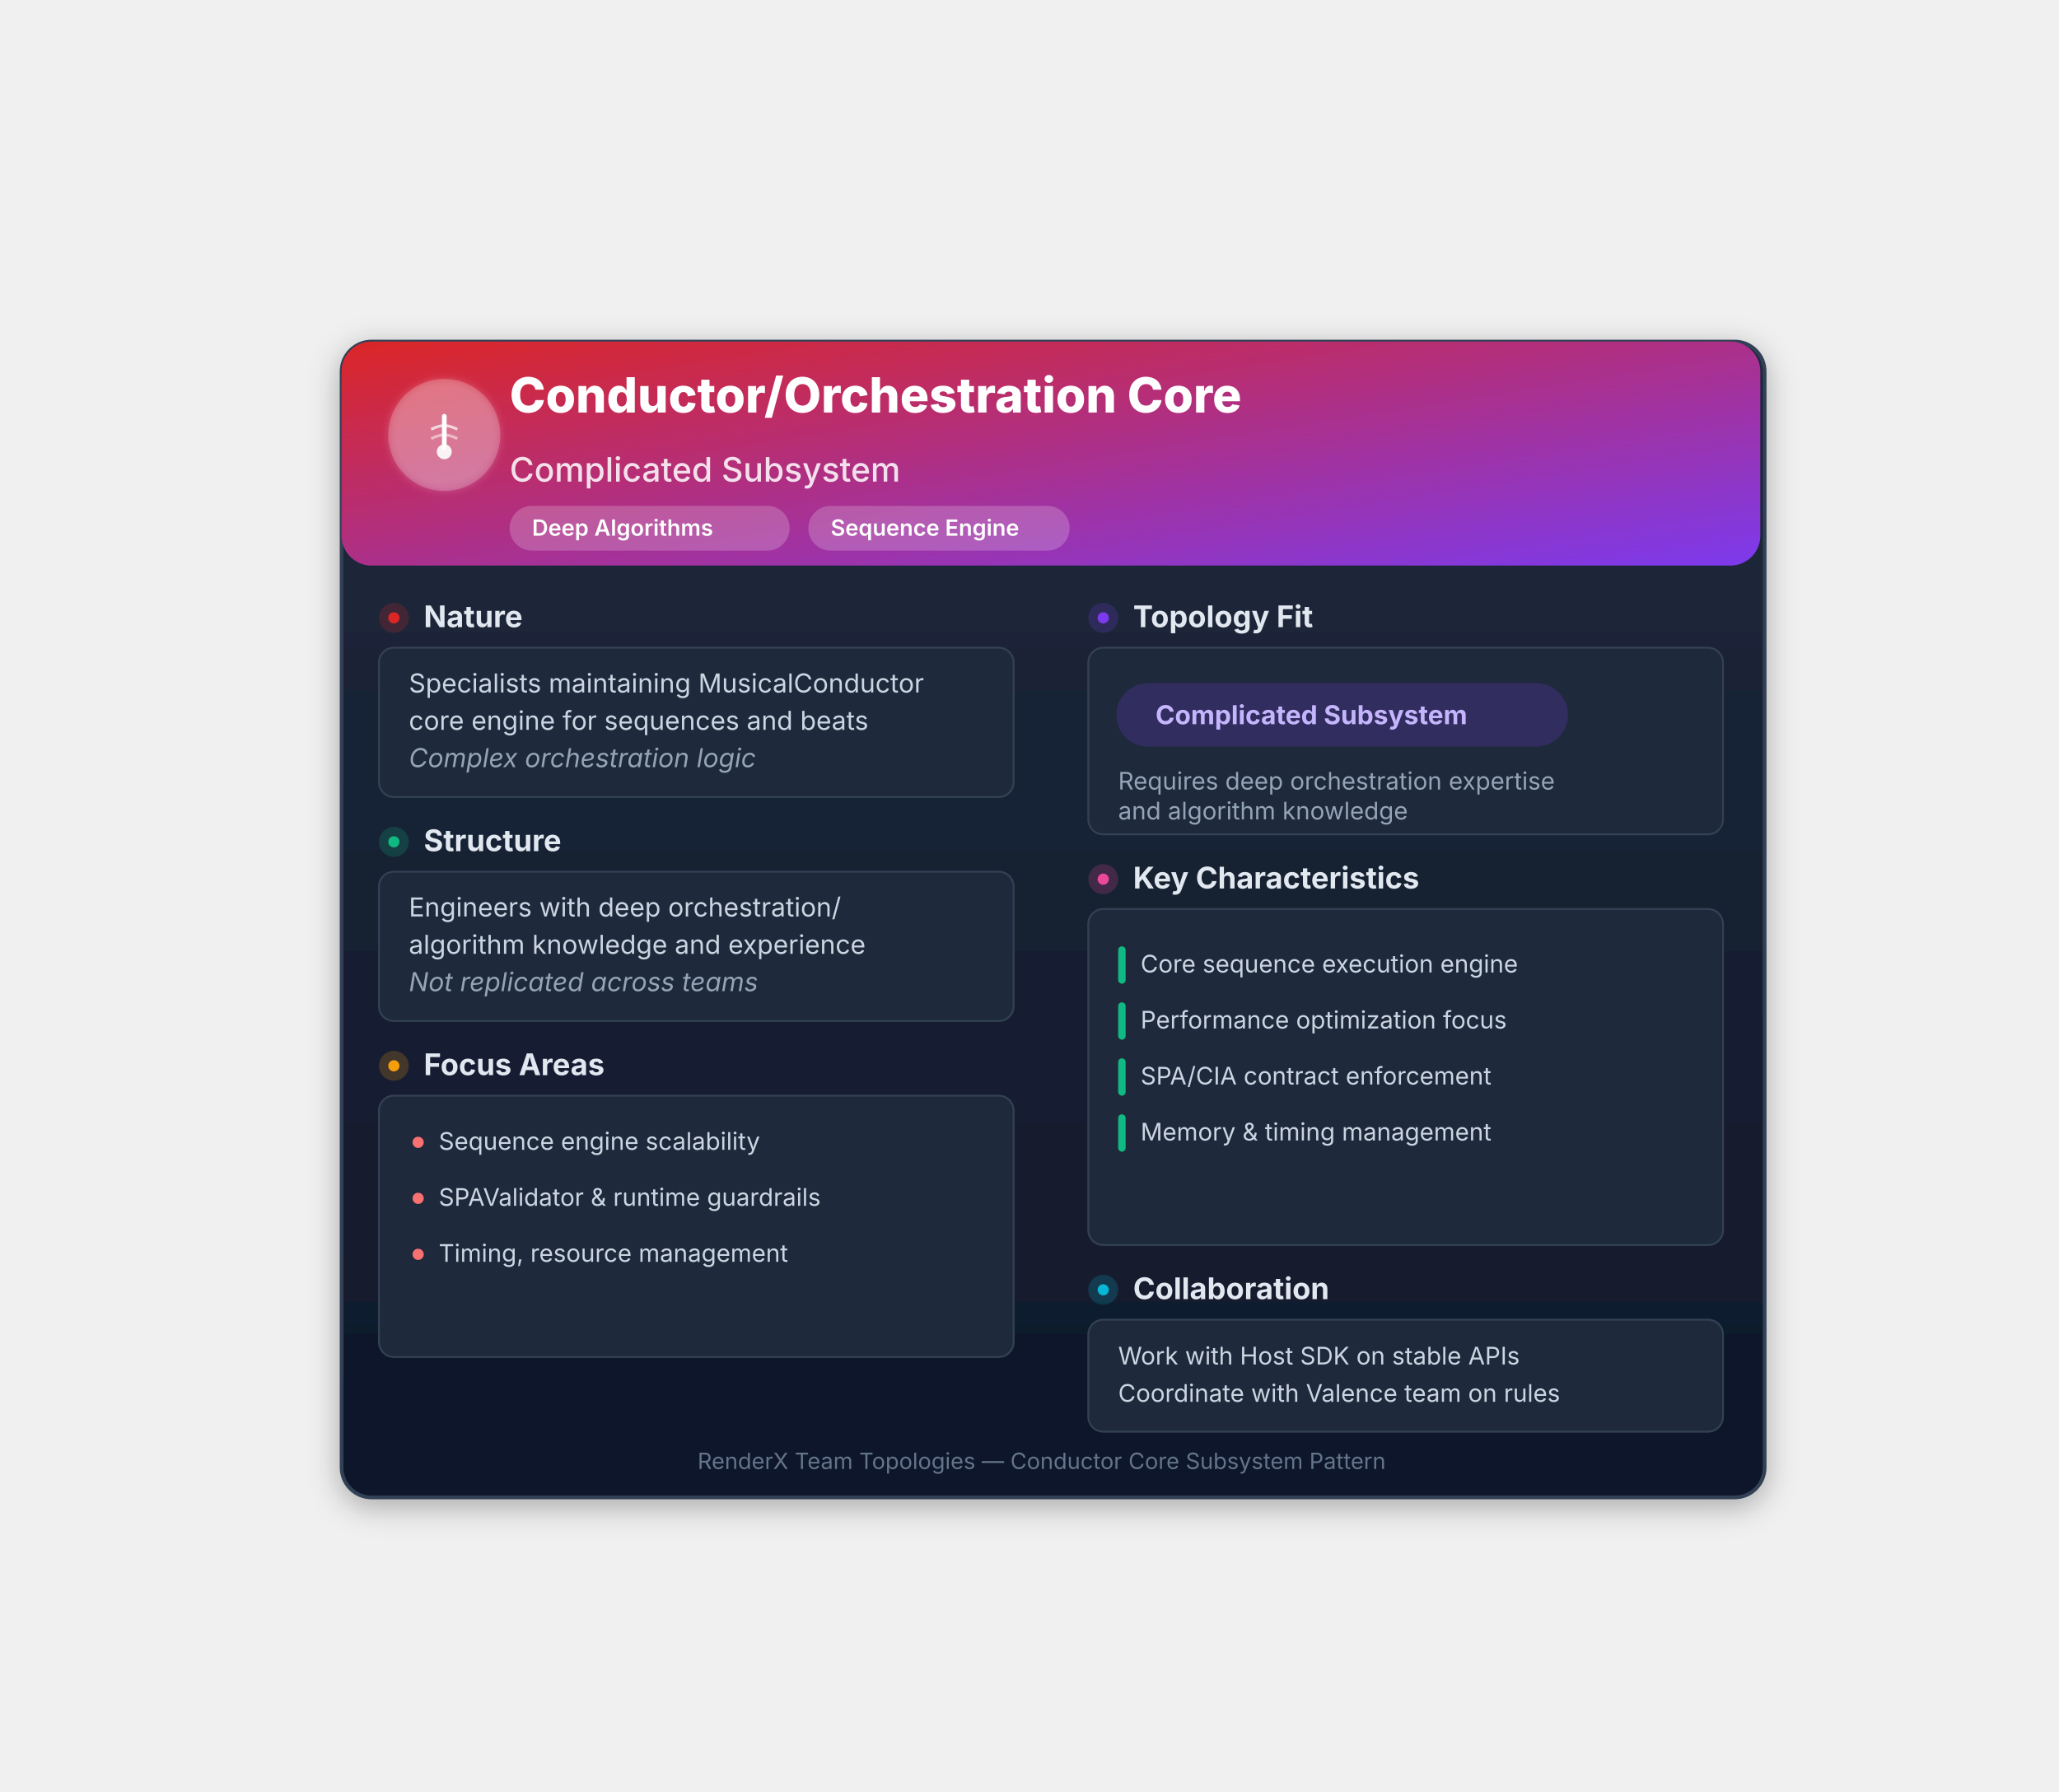
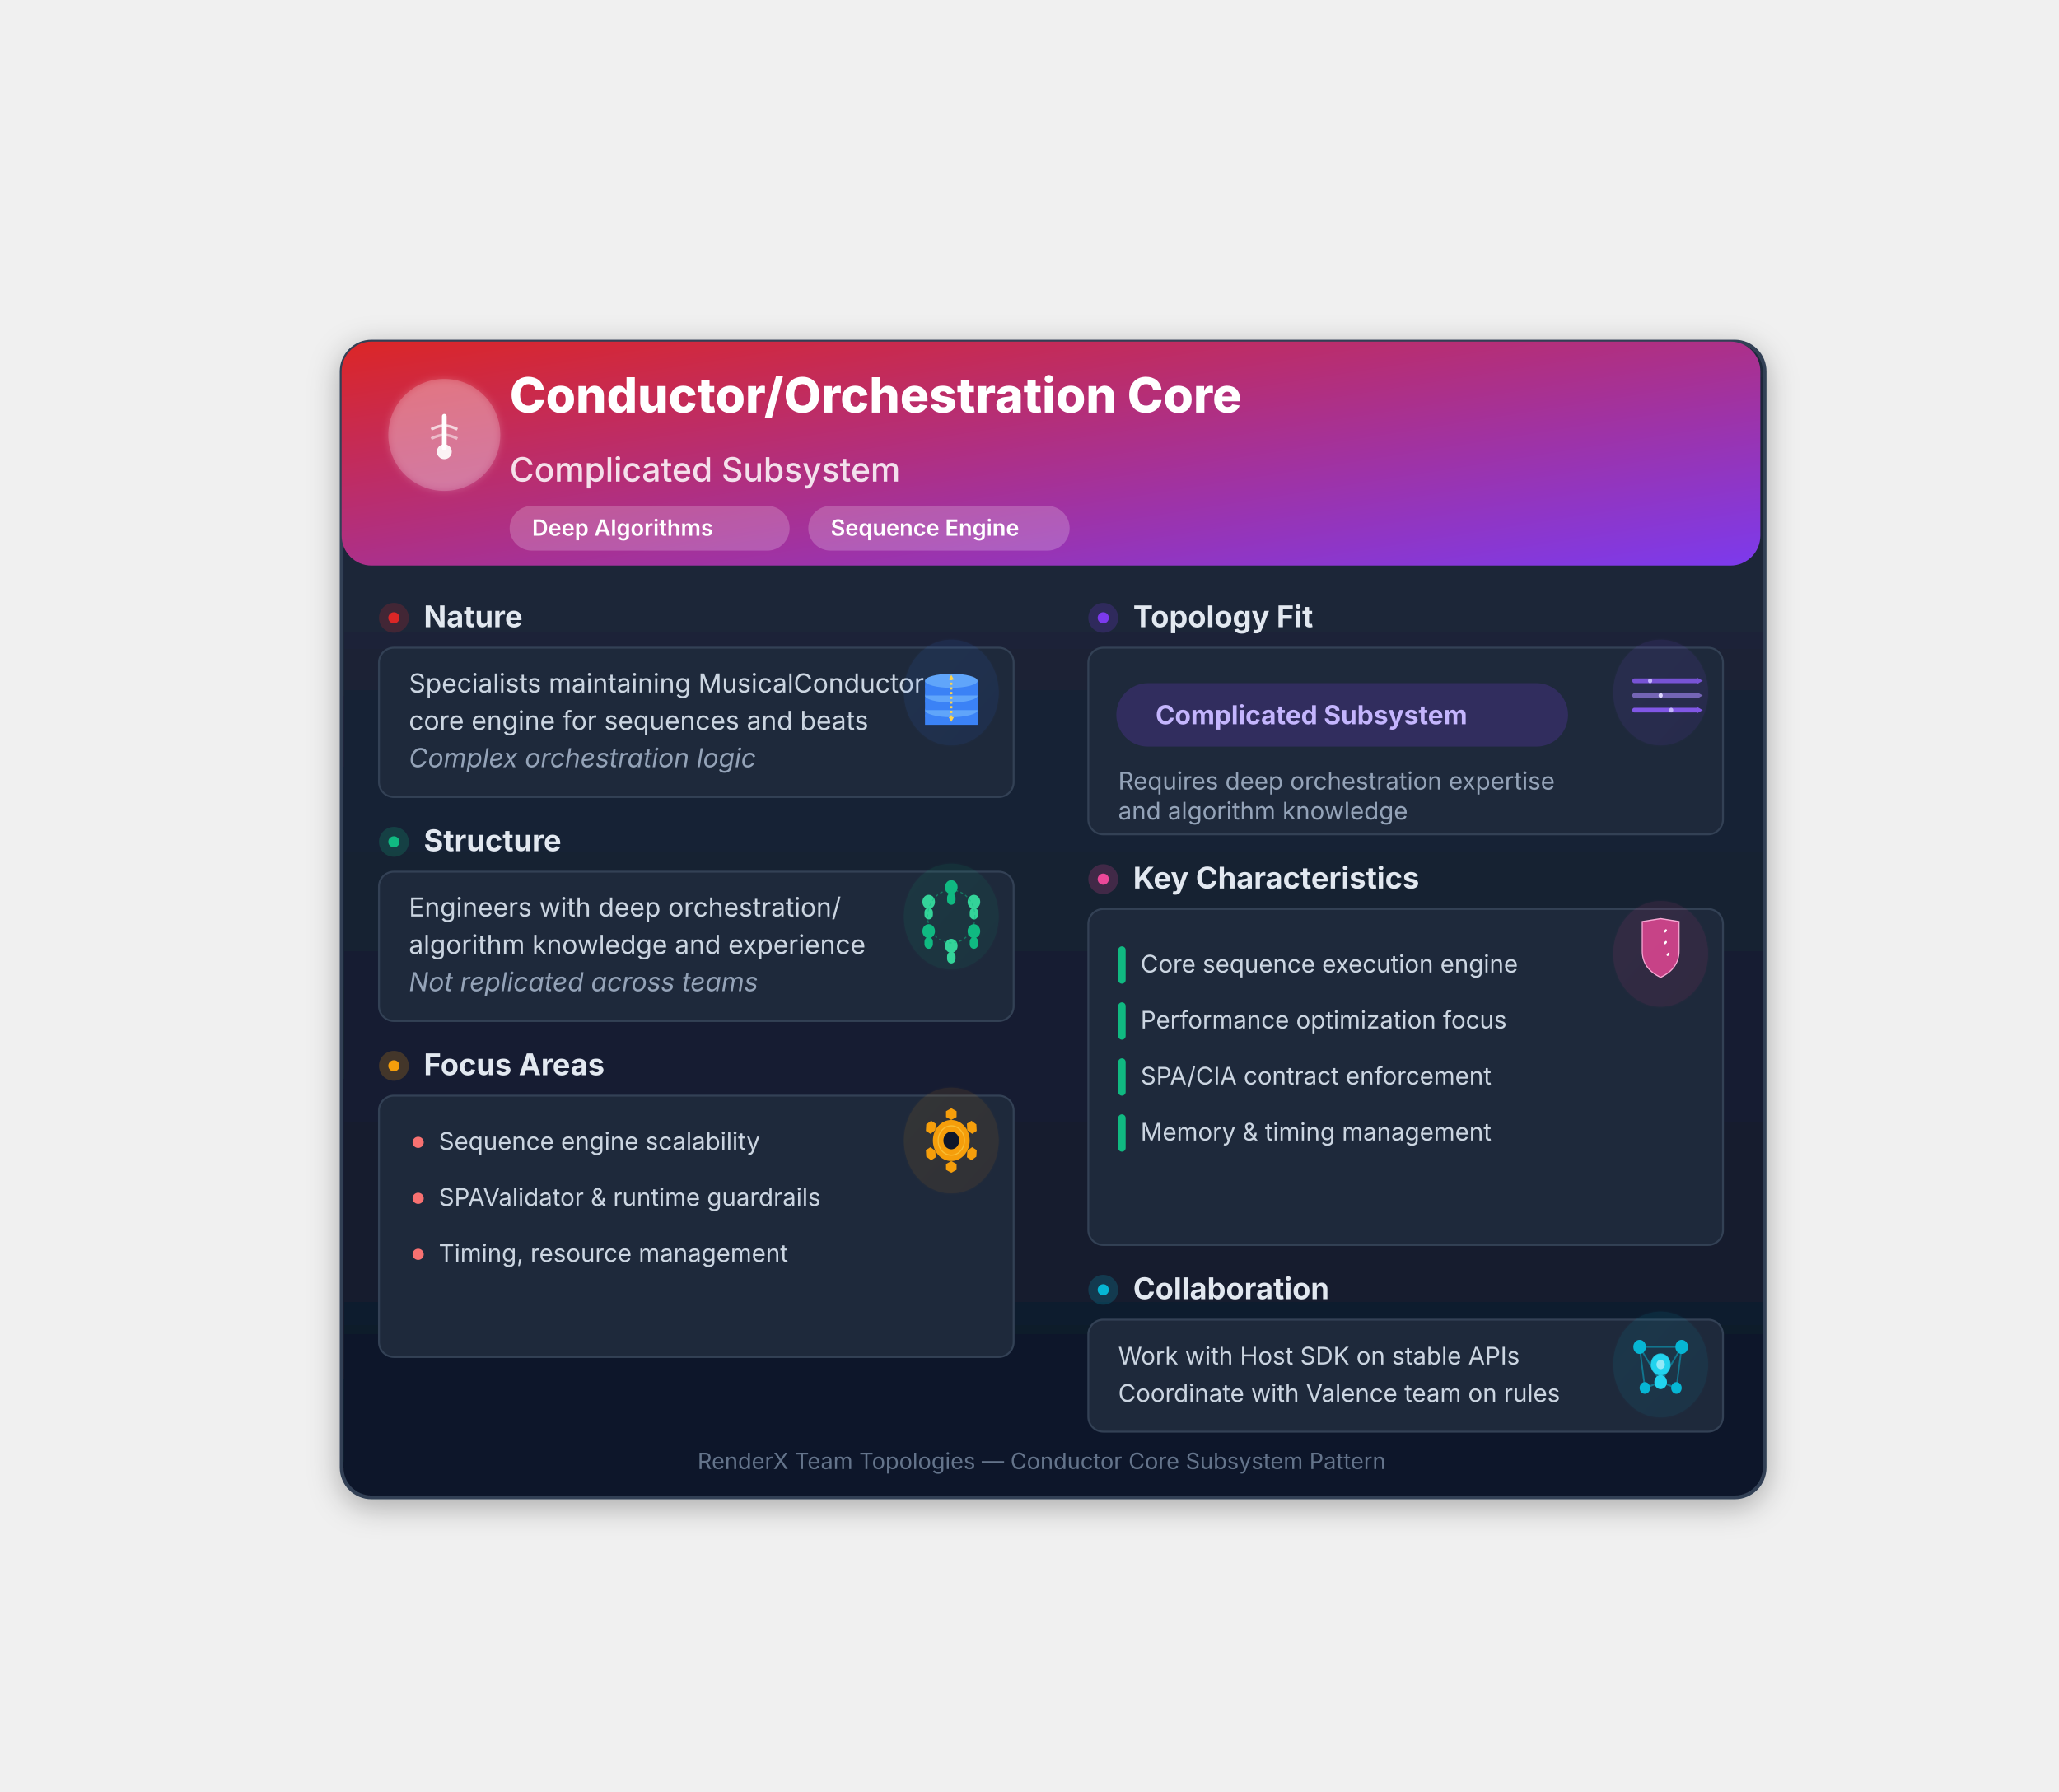
<svg xmlns="http://www.w3.org/2000/svg" viewBox="-163 -163 1103 960" role="img" aria-label="Conductor/Orchestration Core - Complicated Subsystem">
  <defs>
    <linearGradient id="headerGrad" x1="0%" y1="0%" x2="100%" y2="100%">
      <stop offset="0%" style="stop-color:#DC2626;stop-opacity:1" />
      <stop offset="100%" style="stop-color:#7C3AED;stop-opacity:1" />
    </linearGradient>
    <linearGradient id="cardGrad" x1="0%" y1="0%" x2="0%" y2="100%">
      <stop offset="0%" style="stop-color:#1E293B;stop-opacity:1" />
      <stop offset="100%" style="stop-color:#0F172A;stop-opacity:1" />
    </linearGradient>
    <filter id="cardShadow" x="-20%" y="-20%" width="140%" height="140%">
      <feGaussianBlur in="SourceAlpha" stdDeviation="8" />
      <feOffset dx="0" dy="4" result="offsetblur" />
      <feComponentTransfer>
        <feFuncA type="linear" slope="0.3" />
      </feComponentTransfer>
      <feMerge>
        <feMergeNode />
        <feMergeNode in="SourceGraphic" />
      </feMerge>
    </filter>
    <filter id="glow">
      <feGaussianBlur stdDeviation="2" result="coloredBlur" />
      <feMerge>
        <feMergeNode in="coloredBlur" />
        <feMergeNode in="SourceGraphic" />
      </feMerge>
    </filter>
+     <linearGradient id="blueGrad" x1="0%" y1="0%" x2="100%" y2="100%">
+       <stop offset="0%" style="stop-color:#3B82F6" />
+       <stop offset="100%" style="stop-color:#2563EB" />
+     </linearGradient>
+     <linearGradient id="greenGrad" x1="0%" y1="0%" x2="100%" y2="100%">
+       <stop offset="0%" style="stop-color:#10B981" />
+       <stop offset="100%" style="stop-color:#059669" />
+     </linearGradient>
+     <linearGradient id="orangeGrad" x1="0%" y1="0%" x2="100%" y2="100%">
+       <stop offset="0%" style="stop-color:#F59E0B" />
+       <stop offset="100%" style="stop-color:#D97706" />
+     </linearGradient>
+     <linearGradient id="purpleGrad" x1="0%" y1="0%" x2="100%" y2="100%">
+       <stop offset="0%" style="stop-color:#8B5CF6" />
+       <stop offset="100%" style="stop-color:#7C3AED" />
+     </linearGradient>
+     <linearGradient id="pinkGrad" x1="0%" y1="0%" x2="100%" y2="100%">
+       <stop offset="0%" style="stop-color:#EC4899" />
+       <stop offset="100%" style="stop-color:#DB2777" />
+     </linearGradient>
+     <linearGradient id="cyanGrad" x1="0%" y1="0%" x2="100%" y2="100%">
+       <stop offset="0%" style="stop-color:#06B6D4" />
+       <stop offset="100%" style="stop-color:#0891B2" />
+     </linearGradient>
  </defs>
  <g filter="url(#cardShadow)">
    <rect x="20" y="20" width="762.304" height="619.224" rx="16" fill="url(#cardGrad)" stroke="#334155" stroke-width="2" />
  </g>
  <rect x="20" y="20" width="760" height="120" rx="16" fill="url(#headerGrad)" />
  <g transform="translate(50, 45)">
    <circle cx="25" cy="25" r="30" fill="rgba(255,255,255,0.2)" filter="url(#glow)" />
    <path d="M 25 15 L 25 32" stroke="white" stroke-width="2.5" fill="none" stroke-linecap="round" />
    <circle cx="25" cy="34" r="4" fill="white" opacity="0.9" />
    <path d="M 18 22 Q 22 20 25 20 Q 28 20 32 22" stroke="white" stroke-width="1.5" fill="none" opacity="0.7" />
    <path d="M 18 27 Q 22 25 25 25 Q 28 25 32 27" stroke="white" stroke-width="1.5" fill="none" opacity="0.5" />
  </g>
  <text x="110" y="58" font-family="Inter, system-ui, sans-serif" font-size="26" font-weight="800" fill="white">
    Conductor/Orchestration Core
  </text>
  <text x="110" y="95" font-family="Inter, system-ui, sans-serif" font-size="18" font-weight="500" fill="rgba(255,255,255,0.85)">
    Complicated Subsystem
  </text>
  <g transform="translate(110, 108)">
    <rect width="150" height="24" rx="12" fill="rgba(255,255,255,0.2)" />
    <text x="12" y="16" font-family="Inter" font-size="12" font-weight="600" fill="white">Deep Algorithms</text>
  </g>
  <g transform="translate(270, 108)">
    <rect width="140" height="24" rx="12" fill="rgba(255,255,255,0.2)" />
    <text x="12" y="16" font-family="Inter" font-size="12" font-weight="600" fill="white">Sequence Engine</text>
  </g>
  <g transform="translate(40, 160)">
    <g>
      <g>
        <circle cx="8" cy="8" r="8" fill="#DC2626" opacity="0.2" />
        <circle cx="8" cy="8" r="3" fill="#DC2626" />
        <text x="24" y="13" font-family="Inter" font-size="16" font-weight="700" fill="#E2E8F0">Nature</text>
      </g>
      <rect x="0" y="24" width="340" height="80" rx="8" fill="#1E293B" stroke="#334155" stroke-width="1" />
      <text x="16" y="48" font-family="Inter" font-size="14" fill="#CBD5E1">
        <tspan x="16" dy="0">Specialists maintaining MusicalConductor</tspan>
        <tspan x="16" dy="20">core engine for sequences and beats</tspan>
        <tspan x="16" dy="20" font-style="italic" fill="#94A3B8">Complex orchestration logic</tspan>
      </text>
    </g>
    <g transform="translate(0, 120)">
      <g>
        <circle cx="8" cy="8" r="8" fill="#10B981" opacity="0.2" />
        <circle cx="8" cy="8" r="3" fill="#10B981" />
        <text x="24" y="13" font-family="Inter" font-size="16" font-weight="700" fill="#E2E8F0">Structure</text>
      </g>
      <rect x="0" y="24" width="340" height="80" rx="8" fill="#1E293B" stroke="#334155" stroke-width="1" />
      <text x="16" y="48" font-family="Inter" font-size="14" fill="#CBD5E1">
        <tspan x="16" dy="0">Engineers with deep orchestration/</tspan>
        <tspan x="16" dy="20">algorithm knowledge and experience</tspan>
        <tspan x="16" dy="20" font-style="italic" fill="#94A3B8">Not replicated across teams</tspan>
      </text>
    </g>
    <g transform="translate(0, 240)">
      <g>
        <circle cx="8" cy="8" r="8" fill="#F59E0B" opacity="0.2" />
        <circle cx="8" cy="8" r="3" fill="#F59E0B" />
        <text x="24" y="13" font-family="Inter" font-size="16" font-weight="700" fill="#E2E8F0">Focus Areas</text>
      </g>
      <rect x="0" y="24" width="340" height="140" rx="8" fill="#1E293B" stroke="#334155" stroke-width="1" />
      <g transform="translate(16, 44)">
        <circle cx="5" cy="5" r="3" fill="#F87171" />
        <text x="16" y="9" font-family="Inter" font-size="13" fill="#CBD5E1">
          Sequence engine scalability
        </text>
      </g>
      <g transform="translate(16, 74)">
        <circle cx="5" cy="5" r="3" fill="#F87171" />
        <text x="16" y="9" font-family="Inter" font-size="13" fill="#CBD5E1">
          SPAValidator &amp; runtime guardrails
        </text>
      </g>
      <g transform="translate(16, 104)">
        <circle cx="5" cy="5" r="3" fill="#F87171" />
        <text x="16" y="9" font-family="Inter" font-size="13" fill="#CBD5E1">
          Timing, resource management
        </text>
      </g>
    </g>
    <g transform="translate(380, 0)">
      <g>
        <circle cx="8" cy="8" r="8" fill="#7C3AED" opacity="0.2" />
        <circle cx="8" cy="8" r="3" fill="#7C3AED" />
        <text x="24" y="13" font-family="Inter" font-size="16" font-weight="700" fill="#E2E8F0">Topology Fit</text>
      </g>
      <rect x="0" y="24" width="340" height="100" rx="8" fill="#1E293B" stroke="#334155" stroke-width="1" />
      <g transform="translate(16, 44)">
        <rect width="240" height="32" rx="16" fill="#7C3AED" opacity="0.2" stroke="#7C3AED" stroke-width="2" />
        <text x="20" y="21" font-family="Inter" font-size="14" font-weight="700" fill="#C4B5FD">
          Complicated Subsystem
        </text>
      </g>
      <text x="16" y="100" font-family="Inter" font-size="13" fill="#94A3B8">
        Requires deep orchestration expertise
      </text>
      <text x="16" y="116" font-family="Inter" font-size="13" fill="#94A3B8">
        and algorithm knowledge
      </text>
    </g>
    <g transform="translate(380, 140)">
      <g>
        <circle cx="8" cy="8" r="8" fill="#EC4899" opacity="0.2" />
        <circle cx="8" cy="8" r="3" fill="#EC4899" />
        <text x="24" y="13" font-family="Inter" font-size="16" font-weight="700" fill="#E2E8F0">Key Characteristics</text>
      </g>
      <rect x="0" y="24" width="340" height="180" rx="8" fill="#1E293B" stroke="#334155" stroke-width="1" />
      <g transform="translate(16, 44)">
        <rect x="0" y="0" width="4" height="20" rx="2" fill="#10B981" />
        <text x="12" y="14" font-family="Inter" font-size="13" fill="#CBD5E1">
          Core sequence execution engine
        </text>
      </g>
      <g transform="translate(16, 74)">
        <rect x="0" y="0" width="4" height="20" rx="2" fill="#10B981" />
        <text x="12" y="14" font-family="Inter" font-size="13" fill="#CBD5E1">
          Performance optimization focus
        </text>
      </g>
      <g transform="translate(16, 104)">
        <rect x="0" y="0" width="4" height="20" rx="2" fill="#10B981" />
        <text x="12" y="14" font-family="Inter" font-size="13" fill="#CBD5E1">
          SPA/CIA contract enforcement
        </text>
      </g>
      <g transform="translate(16, 134)">
        <rect x="0" y="0" width="4" height="20" rx="2" fill="#10B981" />
        <text x="12" y="14" font-family="Inter" font-size="13" fill="#CBD5E1">
          Memory &amp; timing management
        </text>
      </g>
    </g>
    <g transform="translate(380, 360)">
      <g>
        <circle cx="8" cy="8" r="8" fill="#06B6D4" opacity="0.2" />
        <circle cx="8" cy="8" r="3" fill="#06B6D4" />
        <text x="24" y="13" font-family="Inter" font-size="16" font-weight="700" fill="#E2E8F0">Collaboration</text>
      </g>
      <rect x="0" y="24" width="340" height="60" rx="8" fill="#1E293B" stroke="#334155" stroke-width="1" />
      <text x="16" y="48" font-family="Inter" font-size="13" fill="#CBD5E1">
        <tspan x="16" dy="0">Work with Host SDK on stable APIs</tspan>
        <tspan x="16" dy="20">Coordinate with Valence team on rules</tspan>
      </text>
    </g>
  </g>
  <g transform="translate(20, 560)">
    <text x="380" y="38" text-anchor="middle" font-family="Inter" font-size="12" fill="#64748B" transform="translate(-5, 26)">
      RenderX Team Topologies — Conductor Core Subsystem Pattern
    </text>
  </g>
+   <g data-asset-id="nature-icon" data-asset-name="nature-icon.svg" transform="translate(318.44, 176.58) scale(0.2817309, 0.3143795)" opacity="1">
+     <circle cx="100" cy="100" r="90" fill="url(#blueGrad)" opacity="0.1" filter="url(#glow)">
+       <animate attributeName="opacity" values="0.1;0.2;0.1" dur="3s" repeatCount="indefinite" />
+     </circle>
+     <g transform="translate(40, 50)">
+       <ellipse cx="60" cy="90" rx="50" ry="12" fill="#3B82F6" opacity="0.8">
+         <animate attributeName="opacity" values="0.8;0.95;0.8" dur="3s" repeatCount="indefinite" />
+       </ellipse>
+       <rect x="10" y="80" width="100" height="25" fill="#3B82F6" />
+       <ellipse cx="60" cy="80" rx="50" ry="12" fill="#60A5FA" />
+       <ellipse cx="60" cy="65" rx="50" ry="12" fill="#3B82F6" opacity="0.8">
+         <animate attributeName="opacity" values="0.8;0.95;0.8" dur="3s" begin="0.5s" repeatCount="indefinite" />
+       </ellipse>
+       <rect x="10" y="55" width="100" height="25" fill="#3B82F6" />
+       <ellipse cx="60" cy="55" rx="50" ry="12" fill="#60A5FA" />
+       <ellipse cx="60" cy="40" rx="50" ry="12" fill="#3B82F6" opacity="0.8">
+         <animate attributeName="opacity" values="0.8;0.95;0.8" dur="3s" begin="1s" repeatCount="indefinite" />
+       </ellipse>
+       <rect x="10" y="30" width="100" height="25" fill="#3B82F6" />
+       <ellipse cx="60" cy="30" rx="50" ry="12" fill="#60A5FA" />
+       <line x1="60" y1="25" x2="60" y2="95" stroke="#FCD34D" stroke-width="4" stroke-dasharray="4,4">
+         <animate attributeName="stroke-dashoffset" from="0" to="8" dur="1s" repeatCount="indefinite" />
+       </line>
+       <polygon points="60,20 55,28 65,28" fill="#FCD34D">
+         <animate attributeName="opacity" values="1;0.5;1" dur="2s" repeatCount="indefinite" />
+       </polygon>
+       <polygon points="60,100 55,92 65,92" fill="#FCD34D">
+         <animate attributeName="opacity" values="1;0.5;1" dur="2s" repeatCount="indefinite" />
+       </polygon>
+     </g>
+   </g>
+   <g data-asset-id="structure-icon" data-asset-name="structure-icon.svg" transform="translate(318.44, 296.58) scale(0.2817309, 0.3143795)" opacity="1">
+     <circle cx="100" cy="100" r="90" fill="url(#greenGrad)" opacity="0.1" filter="url(#glow)">
+       <animate attributeName="opacity" values="0.1;0.2;0.1" dur="3s" repeatCount="indefinite" />
+     </circle>
+     <g transform="translate(100, 100)">
+       <g transform="translate(0, -50)">
+         <circle cx="0" cy="0" r="12" fill="#10B981">
+           <animate attributeName="r" values="12;14;12" dur="2s" repeatCount="indefinite" />
+         </circle>
+         <rect x="-8" y="10" width="16" height="20" rx="8" fill="#10B981" />
+       </g>
+       <g transform="translate(43, -25)">
+         <circle cx="0" cy="0" r="12" fill="#34D399">
+           <animate attributeName="r" values="12;14;12" dur="2s" begin="0.3s" repeatCount="indefinite" />
+         </circle>
+         <rect x="-8" y="10" width="16" height="20" rx="8" fill="#34D399" />
+       </g>
+       <g transform="translate(43, 25)">
+         <circle cx="0" cy="0" r="12" fill="#10B981">
+           <animate attributeName="r" values="12;14;12" dur="2s" begin="0.6s" repeatCount="indefinite" />
+         </circle>
+         <rect x="-8" y="10" width="16" height="20" rx="8" fill="#10B981" />
+       </g>
+       <g transform="translate(0, 50)">
+         <circle cx="0" cy="0" r="12" fill="#34D399">
+           <animate attributeName="r" values="12;14;12" dur="2s" begin="0.9s" repeatCount="indefinite" />
+         </circle>
+         <rect x="-8" y="10" width="16" height="20" rx="8" fill="#34D399" />
+       </g>
+       <g transform="translate(-43, 25)">
+         <circle cx="0" cy="0" r="12" fill="#10B981">
+           <animate attributeName="r" values="12;14;12" dur="2s" begin="1.2s" repeatCount="indefinite" />
+         </circle>
+         <rect x="-8" y="10" width="16" height="20" rx="8" fill="#10B981" />
+       </g>
+       <g transform="translate(-43, -25)">
+         <circle cx="0" cy="0" r="12" fill="#34D399">
+           <animate attributeName="r" values="12;14;12" dur="2s" begin="1.5s" repeatCount="indefinite" />
+         </circle>
+         <rect x="-8" y="10" width="16" height="20" rx="8" fill="#34D399" />
+       </g>
+       <circle cx="0" cy="0" r="45" fill="none" stroke="#10B981" stroke-width="2" stroke-dasharray="5,5" opacity="0.5">
+         <animateTransform attributeName="transform" type="rotate" from="0" to="360" dur="20s" repeatCount="indefinite" />
+         <animate attributeName="opacity" values="0.5;0.8;0.5" dur="3s" repeatCount="indefinite" />
+       </circle>
+     </g>
+   </g>
+   <g data-asset-id="focus-icon" data-asset-name="focus-icon.svg" transform="translate(318.44, 416.58) scale(0.2817309, 0.3143795)" opacity="1">
+     <circle cx="100" cy="100" r="90" fill="url(#orangeGrad)" opacity="0.1" filter="url(#glow)">
+       <animate attributeName="opacity" values="0.1;0.2;0.1" dur="3s" repeatCount="indefinite" />
+     </circle>
+     <g transform="translate(100, 100)">
+       <g>
+         <animateTransform attributeName="transform" type="rotate" from="0" to="360" dur="8s" repeatCount="indefinite" />
+         <path d="M 0,-55 L 10,-50 L 10,-40 L 0,-35 L -10,-40 L -10,-50 Z" fill="#F59E0B" />
+         <path d="M 0,-55 L 10,-50 L 10,-40 L 0,-35 L -10,-40 L -10,-50 Z" fill="#F59E0B" transform="rotate(60)" />
+         <path d="M 0,-55 L 10,-50 L 10,-40 L 0,-35 L -10,-40 L -10,-50 Z" fill="#F59E0B" transform="rotate(120)" />
+         <path d="M 0,-55 L 10,-50 L 10,-40 L 0,-35 L -10,-40 L -10,-50 Z" fill="#F59E0B" transform="rotate(180)" />
+         <path d="M 0,-55 L 10,-50 L 10,-40 L 0,-35 L -10,-40 L -10,-50 Z" fill="#F59E0B" transform="rotate(240)" />
+         <path d="M 0,-55 L 10,-50 L 10,-40 L 0,-35 L -10,-40 L -10,-50 Z" fill="#F59E0B" transform="rotate(300)" />
+         <circle cx="0" cy="0" r="35" fill="#F59E0B" />
+       </g>
+       <circle cx="0" cy="0" r="15" fill="#0F172A">
+         <animate attributeName="r" values="15;17;15" dur="4s" repeatCount="indefinite" />
+       </circle>
+       <circle cx="0" cy="0" r="25" fill="none" stroke="#FCD34D" stroke-width="2" opacity="0.6">
+         <animate attributeName="opacity" values="0.6;1;0.6" dur="2s" repeatCount="indefinite" />
+       </circle>
+       <circle cx="0" cy="0" r="35" fill="none" stroke="#FCD34D" stroke-width="3" opacity="0">
+         <animate attributeName="r" from="35" to="60" dur="2s" repeatCount="indefinite" />
+         <animate attributeName="opacity" from="0.8" to="0" dur="2s" repeatCount="indefinite" />
+       </circle>
+     </g>
+   </g>
+   <g data-asset-id="topology-fit-icon" data-asset-name="topology-fit-icon.svg" transform="translate(698.44, 176.58) scale(0.2817309, 0.3143795)" opacity="1">
+     <circle cx="100" cy="100" r="90" fill="url(#purpleGrad)" opacity="0.1" filter="url(#glow)" />
+     <g transform="translate(40, 70)">
+       <g opacity="0.8">
+         <path d="M 10,10 L 130,10" stroke="#8B5CF6" stroke-width="8" stroke-linecap="round" />
+         <polygon points="140,10 130,5 130,15" fill="#8B5CF6" />
+       </g>
+       <g opacity="0.6" transform="translate(0, 25)">
+         <path d="M 10,10 L 130,10" stroke="#A78BFA" stroke-width="8" stroke-linecap="round" />
+         <polygon points="140,10 130,5 130,15" fill="#A78BFA" />
+       </g>
+       <g opacity="0.9" transform="translate(0, 50)">
+         <path d="M 10,10 L 130,10" stroke="#8B5CF6" stroke-width="8" stroke-linecap="round" />
+         <polygon points="140,10 130,5 130,15" fill="#8B5CF6" />
+       </g>
+       <circle cx="40" cy="10" r="4" fill="#C4B5FD">
+         <animate attributeName="cx" from="10" to="140" dur="2s" repeatCount="indefinite" />
+       </circle>
+       <circle cx="60" cy="35" r="4" fill="#DDD6FE">
+         <animate attributeName="cx" from="10" to="140" dur="2.5s" repeatCount="indefinite" />
+       </circle>
+       <circle cx="80" cy="60" r="4" fill="#C4B5FD">
+         <animate attributeName="cx" from="10" to="140" dur="1.8s" repeatCount="indefinite" />
+       </circle>
+     </g>
+   </g>
+   <g data-asset-id="characteristics-icon" data-asset-name="characteristics-icon.svg" transform="translate(698.44, 316.58) scale(0.2817309, 0.3143795)" opacity="1">
+     <circle cx="100" cy="100" r="90" fill="url(#pinkGrad)" opacity="0.1" filter="url(#glow)">
+       <animate attributeName="opacity" values="0.1;0.2;0.1" dur="3s" repeatCount="indefinite" />
+     </circle>
+     <g transform="translate(100, 80)">
+       <path d="M 0,-40 L 35,-35 L 35,15 Q 35,45 0,60 Q -35,45 -35,15 L -35,-35 Z" fill="#EC4899" opacity="0.8">
+         <animate attributeName="opacity" values="0.8;0.95;0.8" dur="3s" repeatCount="indefinite" />
+       </path>
+       <path d="M 0,-40 L 35,-35 L 35,15 Q 35,45 0,60 Q -35,45 -35,15 L -35,-35 Z" fill="none" stroke="#F9A8D4" stroke-width="2">
+         <animate attributeName="stroke-width" values="2;3;2" dur="2s" repeatCount="indefinite" />
+       </path>
+       <g stroke="#FFF" stroke-width="4" stroke-linecap="round" fill="none">
+         <path d="M -20,-10 L -10,0 L 10,-20" stroke-dasharray="40" stroke-dashoffset="40">
+           <animate attributeName="stroke-dashoffset" from="40" to="0" dur="0.6s" begin="0s" fill="freeze" />
+         </path>
+         <path d="M -20,10 L -10,20 L 10,0" stroke-dasharray="40" stroke-dashoffset="40">
+           <animate attributeName="stroke-dashoffset" from="40" to="0" dur="0.6s" begin="0.3s" fill="freeze" />
+         </path>
+         <path d="M -15,30 L -5,40 L 15,20" stroke-dasharray="40" stroke-dashoffset="40">
+           <animate attributeName="stroke-dashoffset" from="40" to="0" dur="0.6s" begin="0.6s" fill="freeze" />
+         </path>
+       </g>
+       <circle cx="25" cy="-25" r="3" fill="#FFF" opacity="0">
+         <animate attributeName="opacity" values="0;1;0" dur="2s" begin="1s" repeatCount="indefinite" />
+       </circle>
+       <circle cx="-25" cy="0" r="2" fill="#FFF" opacity="0">
+         <animate attributeName="opacity" values="0;1;0" dur="2s" begin="1.3s" repeatCount="indefinite" />
+       </circle>
+       <circle cx="30" cy="25" r="2.5" fill="#FFF" opacity="0">
+         <animate attributeName="opacity" values="0;1;0" dur="2s" begin="1.6s" repeatCount="indefinite" />
+       </circle>
+     </g>
+   </g>
+   <g data-asset-id="collaboration-icon" data-asset-name="collaboration-icon.svg" transform="translate(698.44, 536.58) scale(0.2817309, 0.3143795)" opacity="1">
+     <circle cx="100" cy="100" r="90" fill="url(#cyanGrad)" opacity="0.1" filter="url(#glow)" />
+     <g transform="translate(100, 100)">
+       <line x1="-40" y1="-30" x2="40" y2="-30" stroke="#06B6D4" stroke-width="3" opacity="0.5" />
+       <line x1="-40" y1="-30" x2="0" y2="30" stroke="#06B6D4" stroke-width="3" opacity="0.5" />
+       <line x1="40" y1="-30" x2="0" y2="30" stroke="#06B6D4" stroke-width="3" opacity="0.5" />
+       <line x1="-40" y1="-30" x2="-30" y2="40" stroke="#06B6D4" stroke-width="3" opacity="0.5" />
+       <line x1="40" y1="-30" x2="30" y2="40" stroke="#06B6D4" stroke-width="3" opacity="0.5" />
+       <line x1="0" y1="30" x2="-30" y2="40" stroke="#06B6D4" stroke-width="3" opacity="0.5" />
+       <line x1="0" y1="30" x2="30" y2="40" stroke="#06B6D4" stroke-width="3" opacity="0.5" />
+       <circle cx="-40" cy="-30" r="12" fill="#06B6D4" />
+       <circle cx="40" cy="-30" r="12" fill="#06B6D4" />
+       <circle cx="0" cy="30" r="12" fill="#22D3EE" />
+       <circle cx="-30" cy="40" r="10" fill="#06B6D4" />
+       <circle cx="30" cy="40" r="10" fill="#06B6D4" />
+       <circle cx="0" cy="0" r="18" fill="#22D3EE" />
+       <circle cx="0" cy="0" r="8" fill="#FFF" opacity="0.5" />
+       <circle cx="0" cy="0" r="18" fill="none" stroke="#22D3EE" stroke-width="2" opacity="0.8">
+         <animate attributeName="r" from="18" to="35" dur="2s" repeatCount="indefinite" />
+         <animate attributeName="opacity" from="0.8" to="0" dur="2s" repeatCount="indefinite" />
+       </circle>
+     </g>
+   </g>
</svg>
